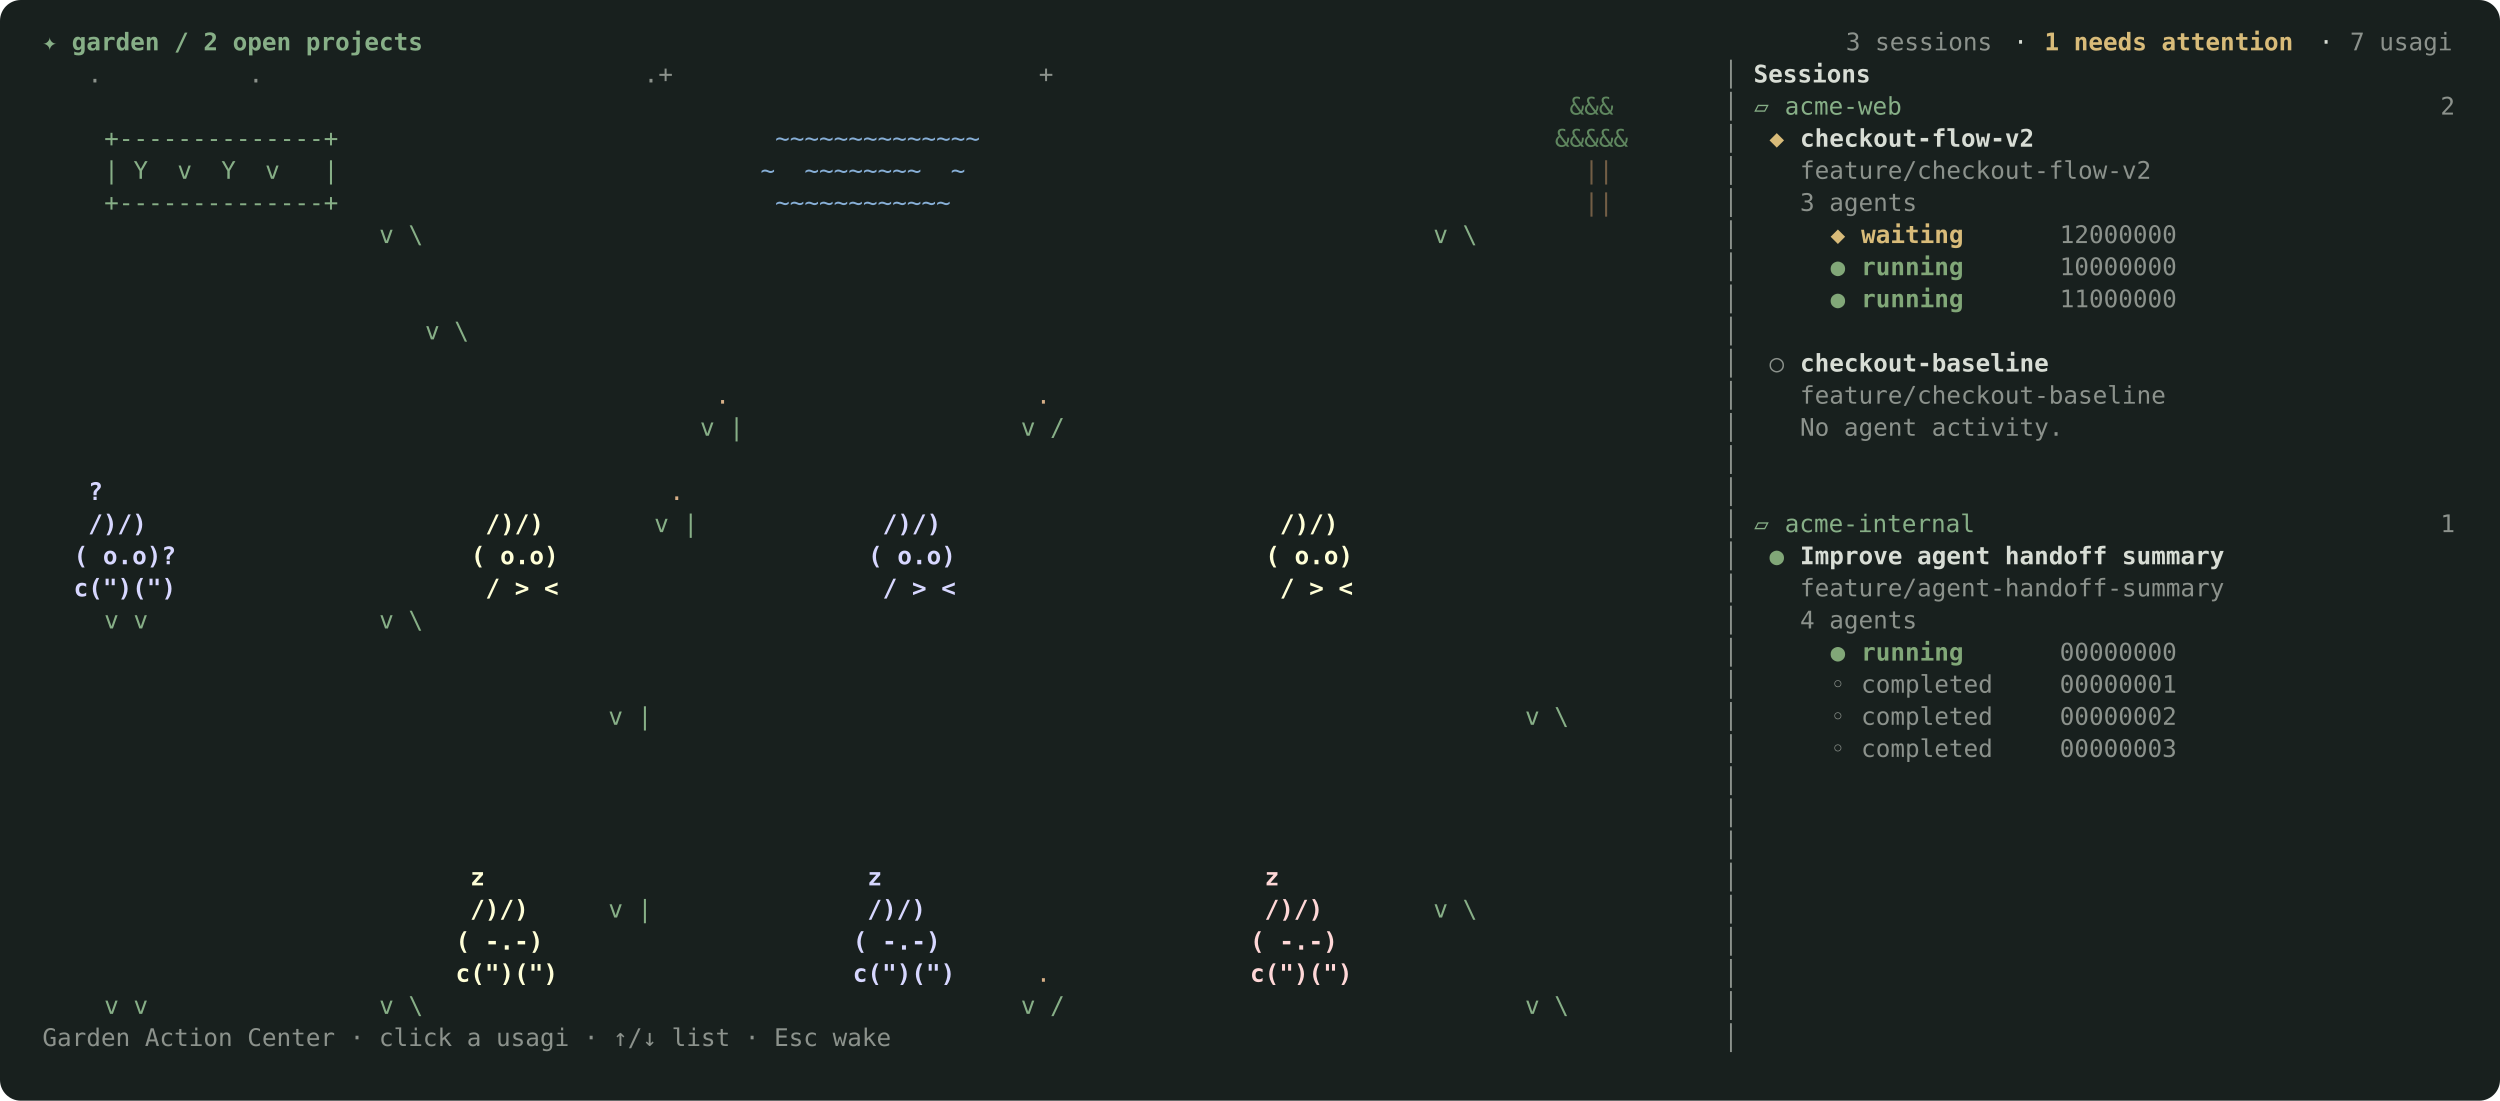
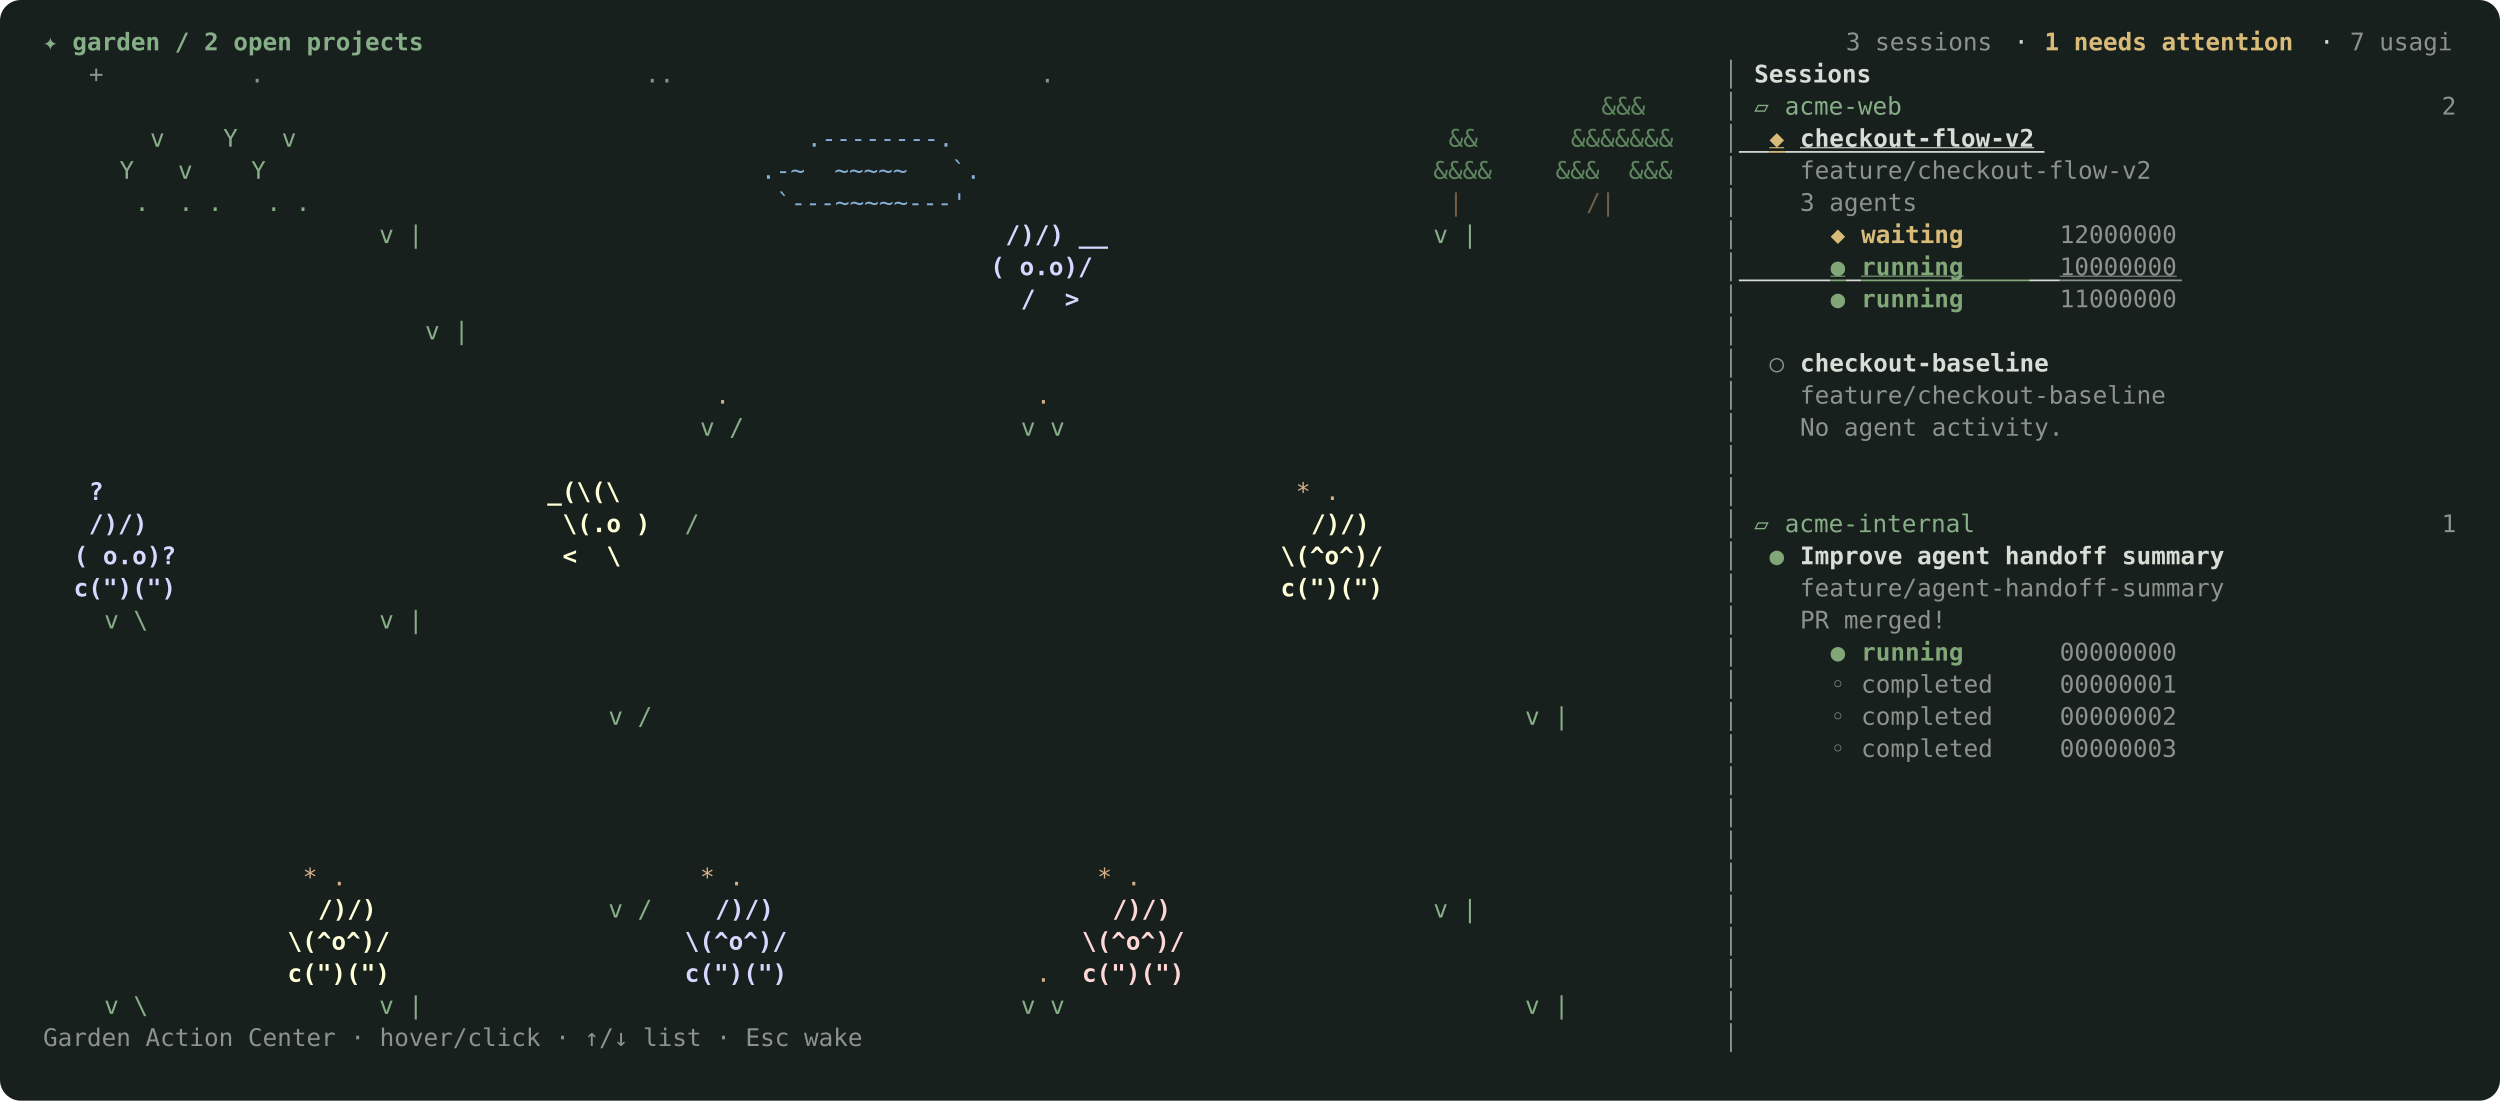
<svg xmlns="http://www.w3.org/2000/svg" width="1440" height="634" viewBox="0 0 1440 634" role="img" aria-labelledby="title desc">
  <rect width="1440" height="634" rx="12" fill="#18201e" />
  <g font-family="Menlo, monospace" font-size="14" xml:space="preserve">
-     <text x="16.0" y="29.0" textLength="237.6" lengthAdjust="spacingAndGlyphs" fill="#87af87" font-weight="700"> ✦ garden / 2 open projects</text>
+     <text x="24.8" y="29.0" textLength="228.8" lengthAdjust="spacingAndGlyphs" fill="#87af87" font-weight="700">✦ garden / 2 open projects</text>
    <text x="1063.2" y="29.0" textLength="88.0" lengthAdjust="spacingAndGlyphs" fill="#d8ddd5" opacity="0.6">3 sessions</text>
-     <text x="1151.2" y="29.0" textLength="26.4" lengthAdjust="spacingAndGlyphs" fill="#d8ddd5"> · </text>
+     <text x="1160.0" y="29.0" textLength="8.8" lengthAdjust="spacingAndGlyphs" fill="#d8ddd5">·</text>
    <text x="1177.6" y="29.0" textLength="149.6" lengthAdjust="spacingAndGlyphs" fill="#d8bb79" font-weight="700">1 needs attention</text>
-     <text x="1327.2" y="29.0" textLength="26.4" lengthAdjust="spacingAndGlyphs" fill="#d8ddd5"> · </text>
+     <text x="1336.0" y="29.0" textLength="8.8" lengthAdjust="spacingAndGlyphs" fill="#d8ddd5">·</text>
    <text x="1353.6" y="29.0" textLength="61.6" lengthAdjust="spacingAndGlyphs" fill="#d8ddd5" opacity="0.6">7 usagi</text>
-     <text x="33.6" y="47.5" textLength="941.6" lengthAdjust="spacingAndGlyphs" fill="#d8ddd5" opacity="0.6">  .          .                          .+                         +                                       </text>
+     <text x="51.2" y="47.5" textLength="580.8" lengthAdjust="spacingAndGlyphs" fill="#d8ddd5" opacity="0.6">+          .                          ..                         .</text>
    <text x="992.8" y="47.5" textLength="8.8" lengthAdjust="spacingAndGlyphs" fill="#d8ddd5" opacity="0.6">│</text>
-     <text x="1001.6" y="47.5" textLength="79.2" lengthAdjust="spacingAndGlyphs" fill="#d8ddd5" font-weight="700"> Sessions</text>
-     <text x="887.2" y="66.0" textLength="44.0" lengthAdjust="spacingAndGlyphs" fill="#5f875f">  &amp;&amp;&amp;</text>
+     <text x="1010.4" y="47.5" textLength="70.4" lengthAdjust="spacingAndGlyphs" fill="#d8ddd5" font-weight="700">Sessions</text>
+     <text x="922.4" y="66.0" textLength="26.4" lengthAdjust="spacingAndGlyphs" fill="#5f875f">&amp;&amp;&amp;</text>
    <text x="992.8" y="66.0" textLength="8.8" lengthAdjust="spacingAndGlyphs" fill="#d8ddd5" opacity="0.6">│</text>
    <text x="1010.4" y="66.0" textLength="8.8" lengthAdjust="spacingAndGlyphs" fill="#87af87">▱</text>
-     <text x="1028.0" y="66.0" textLength="360.8" lengthAdjust="spacingAndGlyphs" fill="#87af87">acme-web                                 </text>
-     <text x="1388.8" y="66.0" textLength="26.4" lengthAdjust="spacingAndGlyphs" fill="#d8ddd5" opacity="0.6">  2</text>
-     <text x="60.0" y="84.5" textLength="140.8" lengthAdjust="spacingAndGlyphs" fill="#87af87">+--------------+</text>
-     <text x="429.6" y="84.5" textLength="140.8" lengthAdjust="spacingAndGlyphs" fill="#87afd7">  ~~~~~~~~~~~~~~</text>
-     <text x="887.2" y="84.5" textLength="52.8" lengthAdjust="spacingAndGlyphs" fill="#5f875f"> &amp;&amp;&amp;&amp;&amp;</text>
+     <text x="1028.0" y="66.0" textLength="70.4" lengthAdjust="spacingAndGlyphs" fill="#87af87">acme-web</text>
+     <text x="1406.4" y="66.0" textLength="8.8" lengthAdjust="spacingAndGlyphs" fill="#d8ddd5" opacity="0.6">2</text>
+     <text x="86.4" y="84.5" textLength="88.0" lengthAdjust="spacingAndGlyphs" fill="#87af87">v    Y   v</text>
+     <text x="464.8" y="84.5" textLength="88.0" lengthAdjust="spacingAndGlyphs" fill="#87afd7">.--------.</text>
+     <text x="834.4" y="84.5" textLength="17.6" lengthAdjust="spacingAndGlyphs" fill="#5f875f">&amp;&amp;</text>
+     <text x="904.8" y="84.5" textLength="61.6" lengthAdjust="spacingAndGlyphs" fill="#5f875f">&amp;&amp;&amp;&amp;&amp;&amp;&amp;</text>
    <text x="992.8" y="84.5" textLength="8.8" lengthAdjust="spacingAndGlyphs" fill="#d8ddd5" opacity="0.6">│</text>
-     <text x="1019.2" y="84.5" textLength="8.8" lengthAdjust="spacingAndGlyphs" fill="#d8bb79">◆</text>
-     <text x="1036.8" y="84.5" textLength="140.8" lengthAdjust="spacingAndGlyphs" fill="#d8ddd5" font-weight="700">checkout-flow-v2</text>
-     <text x="60.0" y="103.0" textLength="140.8" lengthAdjust="spacingAndGlyphs" fill="#87af87">| Y  v  Y  v   |</text>
-     <text x="429.6" y="103.0" textLength="132.0" lengthAdjust="spacingAndGlyphs" fill="#87afd7"> ~  ~~~~~~~~  ~</text>
-     <text x="887.2" y="103.0" textLength="44.0" lengthAdjust="spacingAndGlyphs" fill="#af875f" opacity="0.6">   ||</text>
+     <line x1="1001.6" x2="1019.2" y1="87.5" y2="87.5" stroke="#d8ddd5" stroke-width="1" opacity="1" />
+     <text x="1019.2" y="84.5" textLength="8.8" lengthAdjust="spacingAndGlyphs" fill="#d8bb79" text-decoration="underline">◆</text>
+     <line x1="1019.2" x2="1028.0" y1="87.5" y2="87.5" stroke="#d8bb79" stroke-width="1" opacity="1" />
+     <line x1="1028.0" x2="1036.8" y1="87.5" y2="87.5" stroke="#d8ddd5" stroke-width="1" opacity="1" />
+     <text x="1036.8" y="84.5" textLength="140.8" lengthAdjust="spacingAndGlyphs" fill="#d8ddd5" font-weight="700" text-decoration="underline">checkout-flow-v2</text>
+     <line x1="1036.8" x2="1177.6" y1="87.5" y2="87.5" stroke="#d8ddd5" stroke-width="1" opacity="1" />
+     <text x="68.8" y="103.0" textLength="88.0" lengthAdjust="spacingAndGlyphs" fill="#87af87">Y   v    Y</text>
+     <text x="438.4" y="103.0" textLength="132.0" lengthAdjust="spacingAndGlyphs" fill="#87afd7">.-~  ~~~~~   `.</text>
+     <text x="825.6" y="103.0" textLength="35.2" lengthAdjust="spacingAndGlyphs" fill="#5f875f">&amp;&amp;&amp;&amp;</text>
+     <text x="896.0" y="103.0" textLength="70.4" lengthAdjust="spacingAndGlyphs" fill="#5f875f">&amp;&amp;&amp;  &amp;&amp;&amp;</text>
    <text x="992.8" y="103.0" textLength="8.8" lengthAdjust="spacingAndGlyphs" fill="#d8ddd5" opacity="0.6">│</text>
    <text x="1036.8" y="103.0" textLength="211.2" lengthAdjust="spacingAndGlyphs" fill="#d8ddd5" opacity="0.6">feature/checkout-flow-v2</text>
-     <text x="60.0" y="121.5" textLength="140.8" lengthAdjust="spacingAndGlyphs" fill="#87af87">+--------------+</text>
-     <text x="429.6" y="121.5" textLength="123.2" lengthAdjust="spacingAndGlyphs" fill="#87afd7">  ~~~~~~~~~~~~</text>
-     <text x="887.2" y="121.5" textLength="44.0" lengthAdjust="spacingAndGlyphs" fill="#af875f" opacity="0.6">   ||</text>
+     <text x="77.6" y="121.5" textLength="105.6" lengthAdjust="spacingAndGlyphs" fill="#87af87">.  . .   . .</text>
+     <text x="447.2" y="121.5" textLength="114.4" lengthAdjust="spacingAndGlyphs" fill="#87afd7">`---~~~~~---'</text>
+     <text x="834.4" y="121.5" textLength="8.8" lengthAdjust="spacingAndGlyphs" fill="#af875f" opacity="0.6">|</text>
+     <text x="913.6" y="121.5" textLength="17.6" lengthAdjust="spacingAndGlyphs" fill="#af875f" opacity="0.6">/|</text>
    <text x="992.8" y="121.5" textLength="8.8" lengthAdjust="spacingAndGlyphs" fill="#d8ddd5" opacity="0.6">│</text>
    <text x="1036.8" y="121.5" textLength="70.4" lengthAdjust="spacingAndGlyphs" fill="#d8ddd5" opacity="0.6">3 agents</text>
-     <text x="218.4" y="140.0" textLength="26.4" lengthAdjust="spacingAndGlyphs" fill="#87af87">v \</text>
-     <text x="825.6" y="140.0" textLength="26.4" lengthAdjust="spacingAndGlyphs" fill="#87af87">v \</text>
+     <text x="218.4" y="140.0" textLength="26.4" lengthAdjust="spacingAndGlyphs" fill="#87af87">v |</text>
+     <text x="579.2" y="140.0" textLength="61.6" lengthAdjust="spacingAndGlyphs" fill="#d7d7ff" font-weight="700">/)/) __</text>
+     <text x="825.6" y="140.0" textLength="26.4" lengthAdjust="spacingAndGlyphs" fill="#87af87">v |</text>
    <text x="992.8" y="140.0" textLength="8.8" lengthAdjust="spacingAndGlyphs" fill="#d8ddd5" opacity="0.6">│</text>
    <text x="1054.4" y="140.0" textLength="8.8" lengthAdjust="spacingAndGlyphs" fill="#d8bb79" font-weight="700">◆</text>
-     <text x="1072.0" y="140.0" textLength="96.8" lengthAdjust="spacingAndGlyphs" fill="#d8bb79" font-weight="700">waiting    </text>
+     <text x="1072.0" y="140.0" textLength="61.6" lengthAdjust="spacingAndGlyphs" fill="#d8bb79" font-weight="700">waiting</text>
    <text x="1186.4" y="140.0" textLength="70.4" lengthAdjust="spacingAndGlyphs" fill="#d8ddd5" opacity="0.6">12000000</text>
+     <text x="570.4" y="158.5" textLength="61.6" lengthAdjust="spacingAndGlyphs" fill="#d7d7ff" font-weight="700">( o.o)/</text>
    <text x="992.8" y="158.5" textLength="8.8" lengthAdjust="spacingAndGlyphs" fill="#d8ddd5" opacity="0.6">│</text>
-     <text x="1054.4" y="158.5" textLength="8.8" lengthAdjust="spacingAndGlyphs" fill="#81a778" font-weight="700">●</text>
-     <text x="1072.0" y="158.5" textLength="96.8" lengthAdjust="spacingAndGlyphs" fill="#81a778" font-weight="700">running    </text>
-     <text x="1186.4" y="158.5" textLength="70.4" lengthAdjust="spacingAndGlyphs" fill="#d8ddd5" opacity="0.6">10000000</text>
+     <line x1="1001.6" x2="1054.4" y1="161.5" y2="161.5" stroke="#d8ddd5" stroke-width="1" opacity="1" />
+     <text x="1054.4" y="158.5" textLength="8.8" lengthAdjust="spacingAndGlyphs" fill="#81a778" font-weight="700" text-decoration="underline">●</text>
+     <line x1="1054.4" x2="1063.2" y1="161.5" y2="161.5" stroke="#81a778" stroke-width="1" opacity="1" />
+     <line x1="1063.2" x2="1072.0" y1="161.5" y2="161.5" stroke="#d8ddd5" stroke-width="1" opacity="1" />
+     <text x="1072.0" y="158.5" textLength="61.6" lengthAdjust="spacingAndGlyphs" fill="#81a778" font-weight="700" text-decoration="underline">running</text>
+     <line x1="1072.0" x2="1168.8" y1="161.5" y2="161.5" stroke="#81a778" stroke-width="1" opacity="1" />
+     <line x1="1168.8" x2="1186.4" y1="161.5" y2="161.5" stroke="#d8ddd5" stroke-width="1" opacity="1" />
+     <text x="1186.4" y="158.5" textLength="70.4" lengthAdjust="spacingAndGlyphs" fill="#d8ddd5" opacity="0.6" text-decoration="underline">10000000</text>
+     <line x1="1186.4" x2="1256.8" y1="161.5" y2="161.5" stroke="#d8ddd5" stroke-width="1" opacity="0.6" />
+     <text x="588.0" y="177.0" textLength="35.2" lengthAdjust="spacingAndGlyphs" fill="#d7d7ff" font-weight="700">/  &gt;</text>
    <text x="992.8" y="177.0" textLength="8.8" lengthAdjust="spacingAndGlyphs" fill="#d8ddd5" opacity="0.6">│</text>
    <text x="1054.4" y="177.0" textLength="8.8" lengthAdjust="spacingAndGlyphs" fill="#81a778" font-weight="700">●</text>
-     <text x="1072.0" y="177.0" textLength="96.8" lengthAdjust="spacingAndGlyphs" fill="#81a778" font-weight="700">running    </text>
+     <text x="1072.0" y="177.0" textLength="61.6" lengthAdjust="spacingAndGlyphs" fill="#81a778" font-weight="700">running</text>
    <text x="1186.4" y="177.0" textLength="70.4" lengthAdjust="spacingAndGlyphs" fill="#d8ddd5" opacity="0.6">11000000</text>
-     <text x="244.8" y="195.5" textLength="26.4" lengthAdjust="spacingAndGlyphs" fill="#87af87">v \</text>
+     <text x="244.8" y="195.5" textLength="26.4" lengthAdjust="spacingAndGlyphs" fill="#87af87">v |</text>
    <text x="992.8" y="195.5" textLength="8.8" lengthAdjust="spacingAndGlyphs" fill="#d8ddd5" opacity="0.6">│</text>
    <text x="992.8" y="214.0" textLength="8.8" lengthAdjust="spacingAndGlyphs" fill="#d8ddd5" opacity="0.6">│</text>
    <text x="1019.2" y="214.0" textLength="8.8" lengthAdjust="spacingAndGlyphs" fill="#d8ddd5" opacity="0.6">○</text>
    <text x="1036.8" y="214.0" textLength="149.6" lengthAdjust="spacingAndGlyphs" fill="#d8ddd5" font-weight="700">checkout-baseline</text>
    <text x="412.0" y="232.5" textLength="8.8" lengthAdjust="spacingAndGlyphs" fill="#d7af87">.</text>
    <text x="596.8" y="232.5" textLength="8.8" lengthAdjust="spacingAndGlyphs" fill="#d7af87">.</text>
    <text x="992.8" y="232.5" textLength="8.8" lengthAdjust="spacingAndGlyphs" fill="#d8ddd5" opacity="0.6">│</text>
    <text x="1036.8" y="232.5" textLength="220.0" lengthAdjust="spacingAndGlyphs" fill="#d8ddd5" opacity="0.6">feature/checkout-baseline</text>
-     <text x="403.2" y="251.0" textLength="26.4" lengthAdjust="spacingAndGlyphs" fill="#87af87">v |</text>
-     <text x="588.0" y="251.0" textLength="26.4" lengthAdjust="spacingAndGlyphs" fill="#87af87">v /</text>
+     <text x="403.2" y="251.0" textLength="26.4" lengthAdjust="spacingAndGlyphs" fill="#87af87">v /</text>
+     <text x="588.0" y="251.0" textLength="26.4" lengthAdjust="spacingAndGlyphs" fill="#87af87">v v</text>
    <text x="992.8" y="251.0" textLength="8.8" lengthAdjust="spacingAndGlyphs" fill="#d8ddd5" opacity="0.6">│</text>
    <text x="1036.8" y="251.0" textLength="158.4" lengthAdjust="spacingAndGlyphs" fill="#d8ddd5" opacity="0.6">No agent activity.</text>
    <text x="992.8" y="269.5" textLength="8.8" lengthAdjust="spacingAndGlyphs" fill="#d8ddd5" opacity="0.6">│</text>
-     <text x="42.4" y="288.0" textLength="17.6" lengthAdjust="spacingAndGlyphs" fill="#d7d7ff" font-weight="700"> ?</text>
-     <text x="385.6" y="288.0" textLength="8.8" lengthAdjust="spacingAndGlyphs" fill="#d7af87">.</text>
+     <text x="51.2" y="288.0" textLength="8.8" lengthAdjust="spacingAndGlyphs" fill="#d7d7ff" font-weight="700">?</text>
+     <text x="315.2" y="288.0" textLength="44.0" lengthAdjust="spacingAndGlyphs" fill="#ffffd7" font-weight="700">_(\(\</text>
+     <text x="746.4" y="288.0" textLength="26.4" lengthAdjust="spacingAndGlyphs" fill="#d7af87">* .</text>
    <text x="992.8" y="288.0" textLength="8.8" lengthAdjust="spacingAndGlyphs" fill="#d8ddd5" opacity="0.6">│</text>
-     <text x="42.4" y="306.5" textLength="44.0" lengthAdjust="spacingAndGlyphs" fill="#d7d7ff" font-weight="700"> /)/)</text>
-     <text x="271.2" y="306.5" textLength="44.0" lengthAdjust="spacingAndGlyphs" fill="#ffffd7" font-weight="700"> /)/)</text>
-     <text x="376.8" y="306.5" textLength="26.4" lengthAdjust="spacingAndGlyphs" fill="#87af87">v |</text>
-     <text x="500.0" y="306.5" textLength="44.0" lengthAdjust="spacingAndGlyphs" fill="#d7d7ff" font-weight="700"> /)/)</text>
-     <text x="728.8" y="306.5" textLength="44.0" lengthAdjust="spacingAndGlyphs" fill="#ffffd7" font-weight="700"> /)/)</text>
+     <text x="51.2" y="306.5" textLength="35.2" lengthAdjust="spacingAndGlyphs" fill="#d7d7ff" font-weight="700">/)/)</text>
+     <text x="324.0" y="306.5" textLength="52.8" lengthAdjust="spacingAndGlyphs" fill="#ffffd7" font-weight="700">\(.o )</text>
+     <text x="394.4" y="306.5" textLength="8.8" lengthAdjust="spacingAndGlyphs" fill="#87af87">/</text>
+     <text x="755.2" y="306.5" textLength="35.2" lengthAdjust="spacingAndGlyphs" fill="#ffffd7" font-weight="700">/)/)</text>
    <text x="992.8" y="306.5" textLength="8.8" lengthAdjust="spacingAndGlyphs" fill="#d8ddd5" opacity="0.6">│</text>
    <text x="1010.4" y="306.5" textLength="8.8" lengthAdjust="spacingAndGlyphs" fill="#87af87">▱</text>
-     <text x="1028.0" y="306.5" textLength="360.8" lengthAdjust="spacingAndGlyphs" fill="#87af87">acme-internal                            </text>
-     <text x="1388.8" y="306.5" textLength="26.4" lengthAdjust="spacingAndGlyphs" fill="#d8ddd5" opacity="0.6">  1</text>
+     <text x="1028.0" y="306.5" textLength="114.4" lengthAdjust="spacingAndGlyphs" fill="#87af87">acme-internal</text>
+     <text x="1406.4" y="306.5" textLength="8.8" lengthAdjust="spacingAndGlyphs" fill="#d8ddd5" opacity="0.6">1</text>
    <text x="42.4" y="325.0" textLength="61.6" lengthAdjust="spacingAndGlyphs" fill="#d7d7ff" font-weight="700">( o.o)?</text>
-     <text x="271.2" y="325.0" textLength="52.8" lengthAdjust="spacingAndGlyphs" fill="#ffffd7" font-weight="700">( o.o)</text>
-     <text x="500.0" y="325.0" textLength="52.8" lengthAdjust="spacingAndGlyphs" fill="#d7d7ff" font-weight="700">( o.o)</text>
-     <text x="728.8" y="325.0" textLength="52.8" lengthAdjust="spacingAndGlyphs" fill="#ffffd7" font-weight="700">( o.o)</text>
+     <text x="324.0" y="325.0" textLength="35.2" lengthAdjust="spacingAndGlyphs" fill="#ffffd7" font-weight="700">&lt;  \</text>
+     <text x="737.6" y="325.0" textLength="61.6" lengthAdjust="spacingAndGlyphs" fill="#ffffd7" font-weight="700">\(^o^)/</text>
    <text x="992.8" y="325.0" textLength="8.8" lengthAdjust="spacingAndGlyphs" fill="#d8ddd5" opacity="0.6">│</text>
    <text x="1019.2" y="325.0" textLength="8.8" lengthAdjust="spacingAndGlyphs" fill="#81a778" font-weight="700">●</text>
    <text x="1036.8" y="325.0" textLength="255.2" lengthAdjust="spacingAndGlyphs" fill="#d8ddd5" font-weight="700">Improve agent handoff summary</text>
    <text x="42.4" y="343.5" textLength="61.6" lengthAdjust="spacingAndGlyphs" fill="#d7d7ff" font-weight="700">c(")(")</text>
-     <text x="271.2" y="343.5" textLength="52.8" lengthAdjust="spacingAndGlyphs" fill="#ffffd7" font-weight="700"> / &gt; &lt;</text>
-     <text x="500.0" y="343.5" textLength="52.8" lengthAdjust="spacingAndGlyphs" fill="#d7d7ff" font-weight="700"> / &gt; &lt;</text>
-     <text x="728.8" y="343.5" textLength="52.8" lengthAdjust="spacingAndGlyphs" fill="#ffffd7" font-weight="700"> / &gt; &lt;</text>
+     <text x="737.6" y="343.5" textLength="61.6" lengthAdjust="spacingAndGlyphs" fill="#ffffd7" font-weight="700">c(")(")</text>
    <text x="992.8" y="343.5" textLength="8.8" lengthAdjust="spacingAndGlyphs" fill="#d8ddd5" opacity="0.6">│</text>
    <text x="1036.8" y="343.5" textLength="255.2" lengthAdjust="spacingAndGlyphs" fill="#d8ddd5" opacity="0.6">feature/agent-handoff-summary</text>
-     <text x="60.0" y="362.0" textLength="26.4" lengthAdjust="spacingAndGlyphs" fill="#87af87">v v</text>
-     <text x="218.4" y="362.0" textLength="26.4" lengthAdjust="spacingAndGlyphs" fill="#87af87">v \</text>
+     <text x="60.0" y="362.0" textLength="26.4" lengthAdjust="spacingAndGlyphs" fill="#87af87">v \</text>
+     <text x="218.4" y="362.0" textLength="26.4" lengthAdjust="spacingAndGlyphs" fill="#87af87">v |</text>
    <text x="992.8" y="362.0" textLength="8.8" lengthAdjust="spacingAndGlyphs" fill="#d8ddd5" opacity="0.6">│</text>
-     <text x="1036.8" y="362.0" textLength="70.4" lengthAdjust="spacingAndGlyphs" fill="#d8ddd5" opacity="0.6">4 agents</text>
+     <text x="1036.8" y="362.0" textLength="88.0" lengthAdjust="spacingAndGlyphs" fill="#d8ddd5" opacity="0.6">PR merged!</text>
    <text x="992.8" y="380.5" textLength="8.8" lengthAdjust="spacingAndGlyphs" fill="#d8ddd5" opacity="0.6">│</text>
    <text x="1054.4" y="380.5" textLength="8.8" lengthAdjust="spacingAndGlyphs" fill="#81a778" font-weight="700">●</text>
-     <text x="1072.0" y="380.5" textLength="96.8" lengthAdjust="spacingAndGlyphs" fill="#81a778" font-weight="700">running    </text>
+     <text x="1072.0" y="380.5" textLength="61.6" lengthAdjust="spacingAndGlyphs" fill="#81a778" font-weight="700">running</text>
    <text x="1186.4" y="380.5" textLength="70.4" lengthAdjust="spacingAndGlyphs" fill="#d8ddd5" opacity="0.6">00000000</text>
    <text x="992.8" y="399.0" textLength="8.8" lengthAdjust="spacingAndGlyphs" fill="#d8ddd5" opacity="0.6">│</text>
    <text x="1054.4" y="399.0" textLength="8.8" lengthAdjust="spacingAndGlyphs" fill="#d8ddd5" opacity="0.6">◦</text>
-     <text x="1072.0" y="399.0" textLength="96.8" lengthAdjust="spacingAndGlyphs" fill="#d8ddd5" opacity="0.6">completed  </text>
+     <text x="1072.0" y="399.0" textLength="79.2" lengthAdjust="spacingAndGlyphs" fill="#d8ddd5" opacity="0.6">completed</text>
    <text x="1186.4" y="399.0" textLength="70.4" lengthAdjust="spacingAndGlyphs" fill="#d8ddd5" opacity="0.6">00000001</text>
-     <text x="350.4" y="417.5" textLength="26.4" lengthAdjust="spacingAndGlyphs" fill="#87af87">v |</text>
-     <text x="878.4" y="417.5" textLength="26.4" lengthAdjust="spacingAndGlyphs" fill="#87af87">v \</text>
+     <text x="350.4" y="417.5" textLength="26.4" lengthAdjust="spacingAndGlyphs" fill="#87af87">v /</text>
+     <text x="878.4" y="417.5" textLength="26.4" lengthAdjust="spacingAndGlyphs" fill="#87af87">v |</text>
    <text x="992.8" y="417.5" textLength="8.8" lengthAdjust="spacingAndGlyphs" fill="#d8ddd5" opacity="0.6">│</text>
    <text x="1054.4" y="417.5" textLength="8.8" lengthAdjust="spacingAndGlyphs" fill="#d8ddd5" opacity="0.6">◦</text>
-     <text x="1072.0" y="417.5" textLength="96.8" lengthAdjust="spacingAndGlyphs" fill="#d8ddd5" opacity="0.6">completed  </text>
+     <text x="1072.0" y="417.5" textLength="79.2" lengthAdjust="spacingAndGlyphs" fill="#d8ddd5" opacity="0.6">completed</text>
    <text x="1186.4" y="417.5" textLength="70.4" lengthAdjust="spacingAndGlyphs" fill="#d8ddd5" opacity="0.6">00000002</text>
    <text x="992.8" y="436.0" textLength="8.8" lengthAdjust="spacingAndGlyphs" fill="#d8ddd5" opacity="0.6">│</text>
    <text x="1054.4" y="436.0" textLength="8.8" lengthAdjust="spacingAndGlyphs" fill="#d8ddd5" opacity="0.6">◦</text>
-     <text x="1072.0" y="436.0" textLength="96.8" lengthAdjust="spacingAndGlyphs" fill="#d8ddd5" opacity="0.6">completed  </text>
+     <text x="1072.0" y="436.0" textLength="79.2" lengthAdjust="spacingAndGlyphs" fill="#d8ddd5" opacity="0.6">completed</text>
    <text x="1186.4" y="436.0" textLength="70.4" lengthAdjust="spacingAndGlyphs" fill="#d8ddd5" opacity="0.6">00000003</text>
    <text x="992.8" y="454.5" textLength="8.8" lengthAdjust="spacingAndGlyphs" fill="#d8ddd5" opacity="0.6">│</text>
    <text x="992.8" y="473.0" textLength="8.8" lengthAdjust="spacingAndGlyphs" fill="#d8ddd5" opacity="0.6">│</text>
    <text x="992.8" y="491.5" textLength="8.8" lengthAdjust="spacingAndGlyphs" fill="#d8ddd5" opacity="0.6">│</text>
-     <text x="262.4" y="510.0" textLength="17.6" lengthAdjust="spacingAndGlyphs" fill="#ffffd7" font-weight="700"> z</text>
-     <text x="491.2" y="510.0" textLength="17.6" lengthAdjust="spacingAndGlyphs" fill="#d7d7ff" font-weight="700"> z</text>
-     <text x="720.0" y="510.0" textLength="17.6" lengthAdjust="spacingAndGlyphs" fill="#ffd7d7" font-weight="700"> z</text>
+     <text x="174.4" y="510.0" textLength="26.4" lengthAdjust="spacingAndGlyphs" fill="#d7af87">* .</text>
+     <text x="403.2" y="510.0" textLength="26.4" lengthAdjust="spacingAndGlyphs" fill="#d7af87">* .</text>
+     <text x="632.0" y="510.0" textLength="26.4" lengthAdjust="spacingAndGlyphs" fill="#d7af87">* .</text>
    <text x="992.8" y="510.0" textLength="8.8" lengthAdjust="spacingAndGlyphs" fill="#d8ddd5" opacity="0.6">│</text>
-     <text x="262.4" y="528.5" textLength="44.0" lengthAdjust="spacingAndGlyphs" fill="#ffffd7" font-weight="700"> /)/)</text>
-     <text x="350.4" y="528.5" textLength="26.4" lengthAdjust="spacingAndGlyphs" fill="#87af87">v |</text>
-     <text x="491.2" y="528.5" textLength="44.0" lengthAdjust="spacingAndGlyphs" fill="#d7d7ff" font-weight="700"> /)/)</text>
-     <text x="720.0" y="528.5" textLength="44.0" lengthAdjust="spacingAndGlyphs" fill="#ffd7d7" font-weight="700"> /)/)</text>
-     <text x="825.6" y="528.5" textLength="26.4" lengthAdjust="spacingAndGlyphs" fill="#87af87">v \</text>
+     <text x="183.2" y="528.5" textLength="35.2" lengthAdjust="spacingAndGlyphs" fill="#ffffd7" font-weight="700">/)/)</text>
+     <text x="350.4" y="528.5" textLength="26.4" lengthAdjust="spacingAndGlyphs" fill="#87af87">v /</text>
+     <text x="412.0" y="528.5" textLength="35.2" lengthAdjust="spacingAndGlyphs" fill="#d7d7ff" font-weight="700">/)/)</text>
+     <text x="640.8" y="528.5" textLength="35.2" lengthAdjust="spacingAndGlyphs" fill="#ffd7d7" font-weight="700">/)/)</text>
+     <text x="825.6" y="528.5" textLength="26.4" lengthAdjust="spacingAndGlyphs" fill="#87af87">v |</text>
    <text x="992.8" y="528.5" textLength="8.8" lengthAdjust="spacingAndGlyphs" fill="#d8ddd5" opacity="0.6">│</text>
-     <text x="262.4" y="547.0" textLength="52.8" lengthAdjust="spacingAndGlyphs" fill="#ffffd7" font-weight="700">( -.-)</text>
-     <text x="491.2" y="547.0" textLength="52.8" lengthAdjust="spacingAndGlyphs" fill="#d7d7ff" font-weight="700">( -.-)</text>
-     <text x="720.0" y="547.0" textLength="52.8" lengthAdjust="spacingAndGlyphs" fill="#ffd7d7" font-weight="700">( -.-)</text>
+     <text x="165.6" y="547.0" textLength="61.6" lengthAdjust="spacingAndGlyphs" fill="#ffffd7" font-weight="700">\(^o^)/</text>
+     <text x="394.4" y="547.0" textLength="61.6" lengthAdjust="spacingAndGlyphs" fill="#d7d7ff" font-weight="700">\(^o^)/</text>
+     <text x="623.2" y="547.0" textLength="61.6" lengthAdjust="spacingAndGlyphs" fill="#ffd7d7" font-weight="700">\(^o^)/</text>
    <text x="992.8" y="547.0" textLength="8.8" lengthAdjust="spacingAndGlyphs" fill="#d8ddd5" opacity="0.6">│</text>
-     <text x="262.4" y="565.5" textLength="61.6" lengthAdjust="spacingAndGlyphs" fill="#ffffd7" font-weight="700">c(")(")</text>
-     <text x="491.2" y="565.5" textLength="61.6" lengthAdjust="spacingAndGlyphs" fill="#d7d7ff" font-weight="700">c(")(")</text>
+     <text x="165.6" y="565.5" textLength="61.6" lengthAdjust="spacingAndGlyphs" fill="#ffffd7" font-weight="700">c(")(")</text>
+     <text x="394.4" y="565.5" textLength="61.6" lengthAdjust="spacingAndGlyphs" fill="#d7d7ff" font-weight="700">c(")(")</text>
    <text x="596.8" y="565.5" textLength="8.8" lengthAdjust="spacingAndGlyphs" fill="#d7af87">.</text>
-     <text x="720.0" y="565.5" textLength="61.6" lengthAdjust="spacingAndGlyphs" fill="#ffd7d7" font-weight="700">c(")(")</text>
+     <text x="623.2" y="565.5" textLength="61.6" lengthAdjust="spacingAndGlyphs" fill="#ffd7d7" font-weight="700">c(")(")</text>
    <text x="992.8" y="565.5" textLength="8.8" lengthAdjust="spacingAndGlyphs" fill="#d8ddd5" opacity="0.6">│</text>
-     <text x="60.0" y="584.0" textLength="26.4" lengthAdjust="spacingAndGlyphs" fill="#87af87">v v</text>
-     <text x="218.4" y="584.0" textLength="26.4" lengthAdjust="spacingAndGlyphs" fill="#87af87">v \</text>
-     <text x="588.0" y="584.0" textLength="26.4" lengthAdjust="spacingAndGlyphs" fill="#87af87">v /</text>
-     <text x="878.4" y="584.0" textLength="26.4" lengthAdjust="spacingAndGlyphs" fill="#87af87">v \</text>
+     <text x="60.0" y="584.0" textLength="26.4" lengthAdjust="spacingAndGlyphs" fill="#87af87">v \</text>
+     <text x="218.4" y="584.0" textLength="26.4" lengthAdjust="spacingAndGlyphs" fill="#87af87">v |</text>
+     <text x="588.0" y="584.0" textLength="26.4" lengthAdjust="spacingAndGlyphs" fill="#87af87">v v</text>
+     <text x="878.4" y="584.0" textLength="26.4" lengthAdjust="spacingAndGlyphs" fill="#87af87">v |</text>
    <text x="992.8" y="584.0" textLength="8.8" lengthAdjust="spacingAndGlyphs" fill="#d8ddd5" opacity="0.6">│</text>
-     <text x="16.0" y="602.5" textLength="519.2" lengthAdjust="spacingAndGlyphs" fill="#d8ddd5" opacity="0.6"> Garden Action Center · click a usagi · ↑/↓ list · Esc wake</text>
+     <text x="24.8" y="602.5" textLength="492.8" lengthAdjust="spacingAndGlyphs" fill="#d8ddd5" opacity="0.6">Garden Action Center · hover/click · ↑/↓ list · Esc wake</text>
    <text x="992.8" y="602.5" textLength="8.8" lengthAdjust="spacingAndGlyphs" fill="#d8ddd5" opacity="0.6">│</text>
  </g>
</svg>
